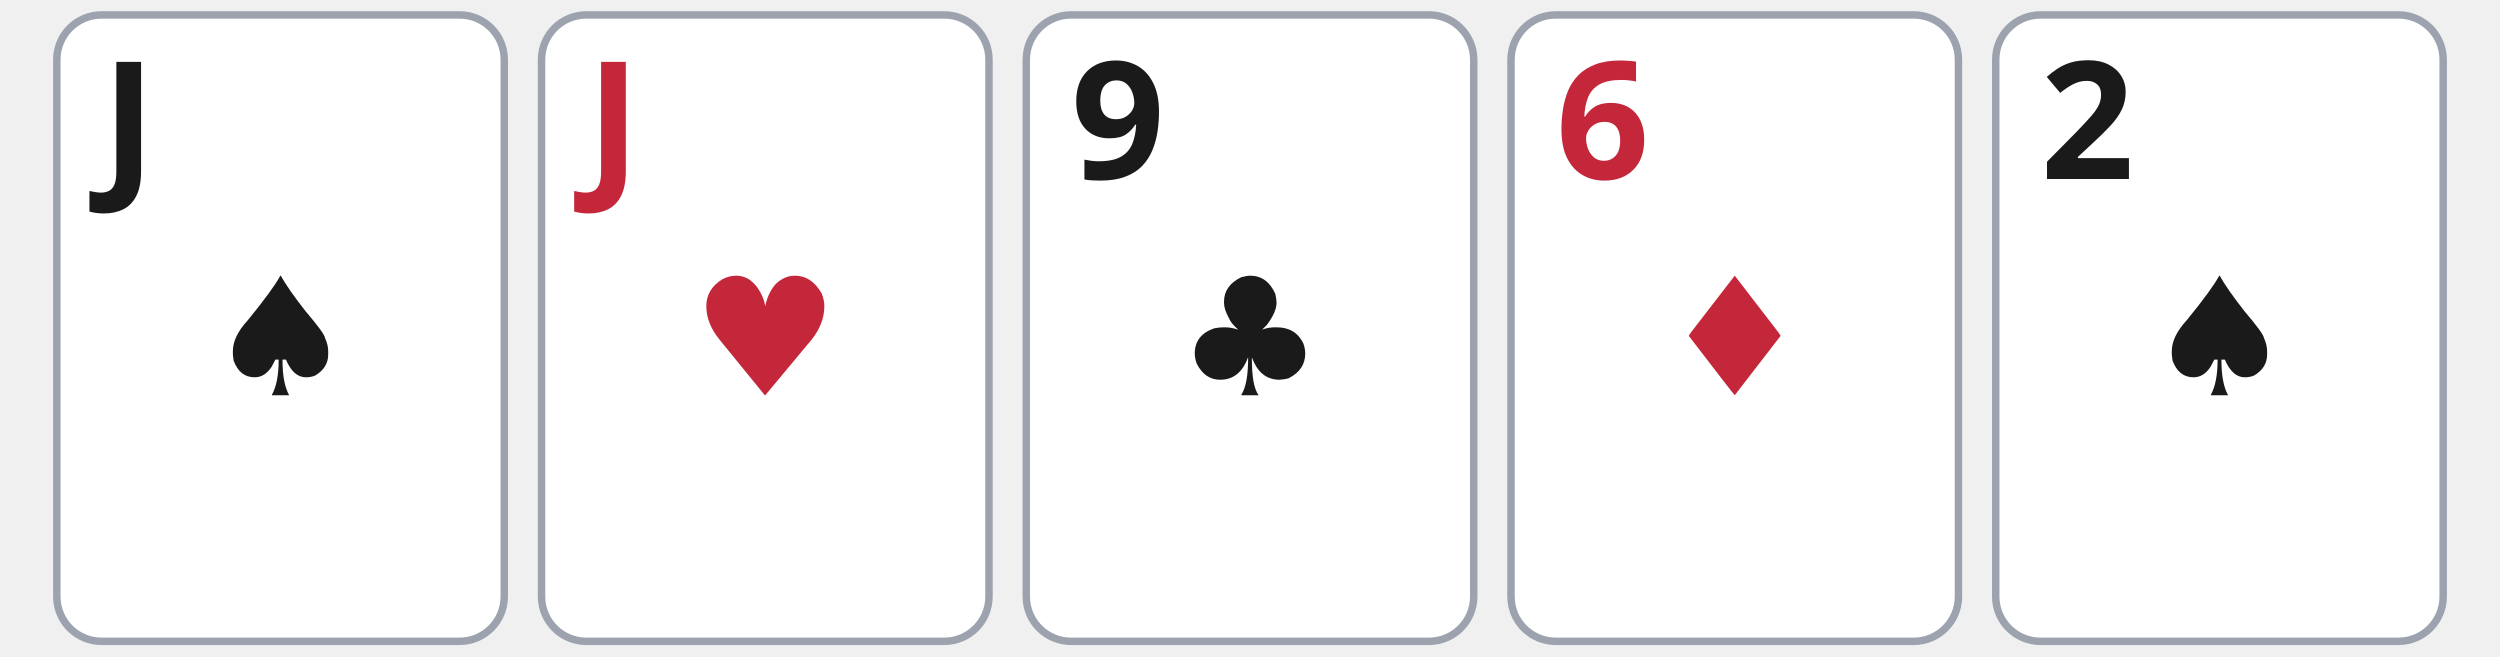
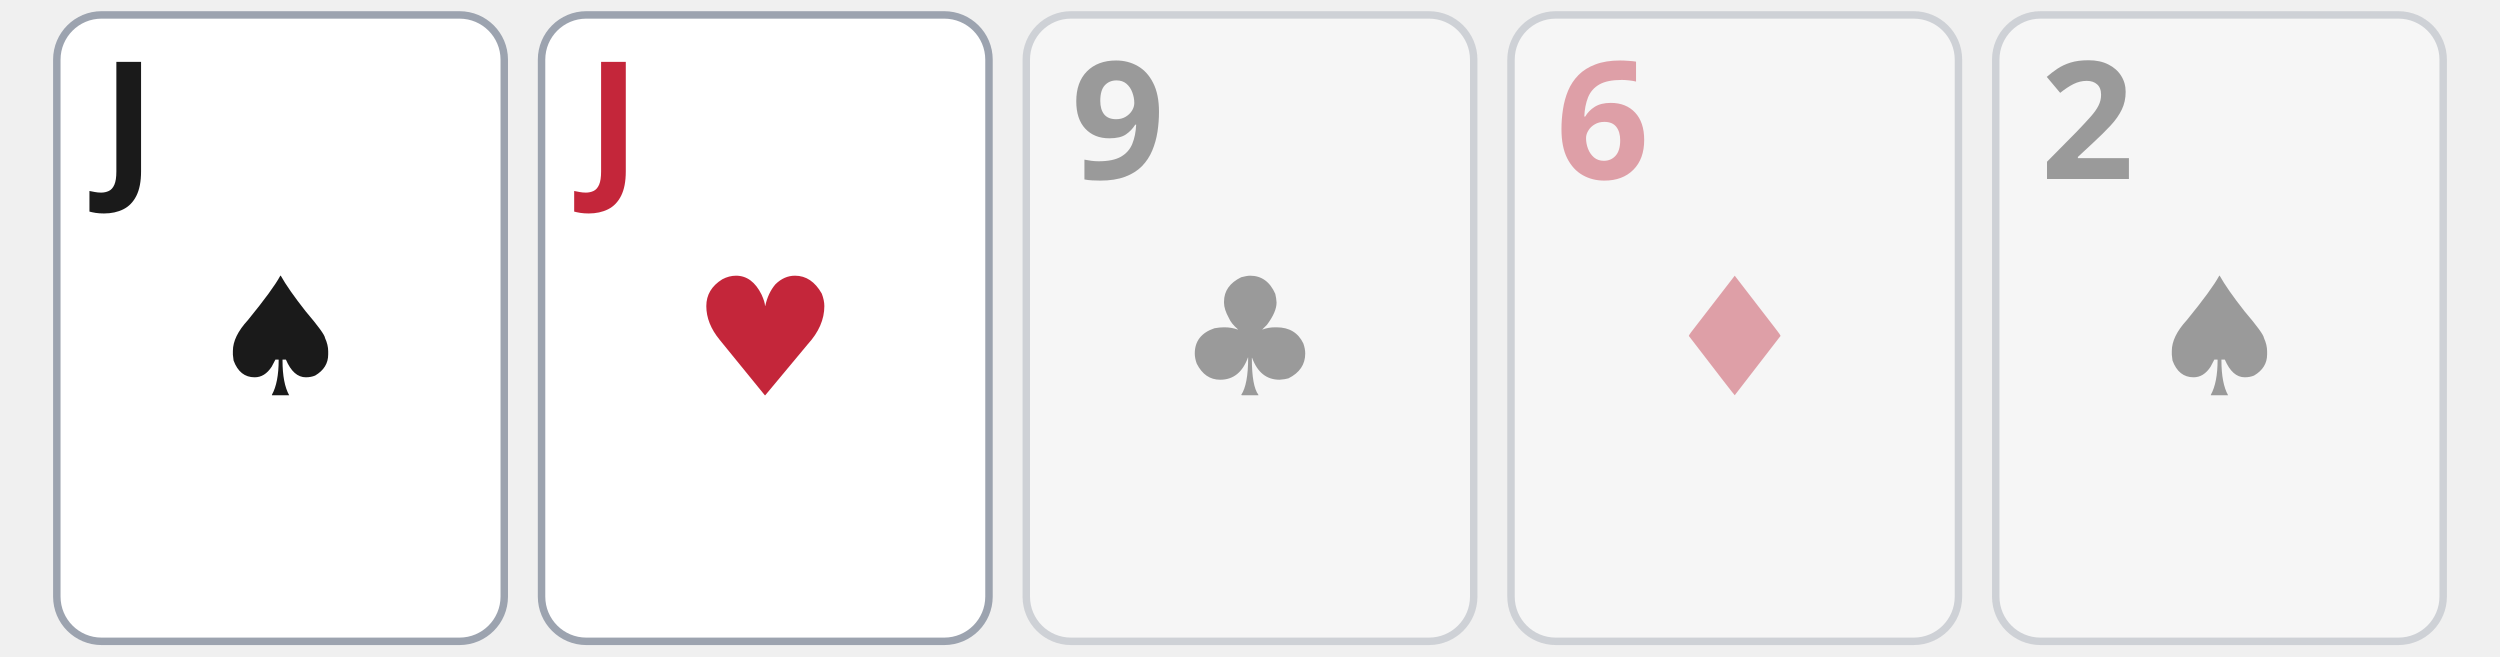
<svg xmlns="http://www.w3.org/2000/svg" viewBox="-2 -2 324 88" width="320" height="84" role="img">
  <g transform="translate(0, 0)">
    <rect width="60" height="84" rx="6" ry="6" fill="white" stroke="#9ca3af" stroke-width="1" />
    <text x="6" y="22" font-family="system-ui, sans-serif" font-size="22" font-weight="700" fill="#1a1a1a">J</text>
    <text x="30" y="51" font-family="system-ui, sans-serif" font-size="22" fill="#1a1a1a" text-anchor="middle">♠</text>
  </g>
  <g transform="translate(65, 0)">
    <rect width="60" height="84" rx="6" ry="6" fill="white" stroke="#9ca3af" stroke-width="1" />
    <text x="6" y="22" font-family="system-ui, sans-serif" font-size="22" font-weight="700" fill="#c4263a">J</text>
    <text x="30" y="51" font-family="system-ui, sans-serif" font-size="22" fill="#c4263a" text-anchor="middle">♥</text>
  </g>
-   <g transform="translate(130, 0)">
+   <g transform="translate(130, 0)" opacity="0.4">
    <rect width="60" height="84" rx="6" ry="6" fill="white" stroke="#9ca3af" stroke-width="1" />
    <text x="6" y="22" font-family="system-ui, sans-serif" font-size="22" font-weight="700" fill="#1a1a1a">9</text>
    <text x="30" y="51" font-family="system-ui, sans-serif" font-size="22" fill="#1a1a1a" text-anchor="middle">♣</text>
  </g>
-   <g transform="translate(195, 0)">
+   <g transform="translate(195, 0)" opacity="0.4">
    <rect width="60" height="84" rx="6" ry="6" fill="white" stroke="#9ca3af" stroke-width="1" />
    <text x="6" y="22" font-family="system-ui, sans-serif" font-size="22" font-weight="700" fill="#c4263a">6</text>
    <text x="30" y="51" font-family="system-ui, sans-serif" font-size="22" fill="#c4263a" text-anchor="middle">♦</text>
  </g>
-   <g transform="translate(260, 0)">
+   <g transform="translate(260, 0)" opacity="0.4">
    <rect width="60" height="84" rx="6" ry="6" fill="white" stroke="#9ca3af" stroke-width="1" />
    <text x="6" y="22" font-family="system-ui, sans-serif" font-size="22" font-weight="700" fill="#1a1a1a">2</text>
    <text x="30" y="51" font-family="system-ui, sans-serif" font-size="22" fill="#1a1a1a" text-anchor="middle">♠</text>
  </g>
</svg>
